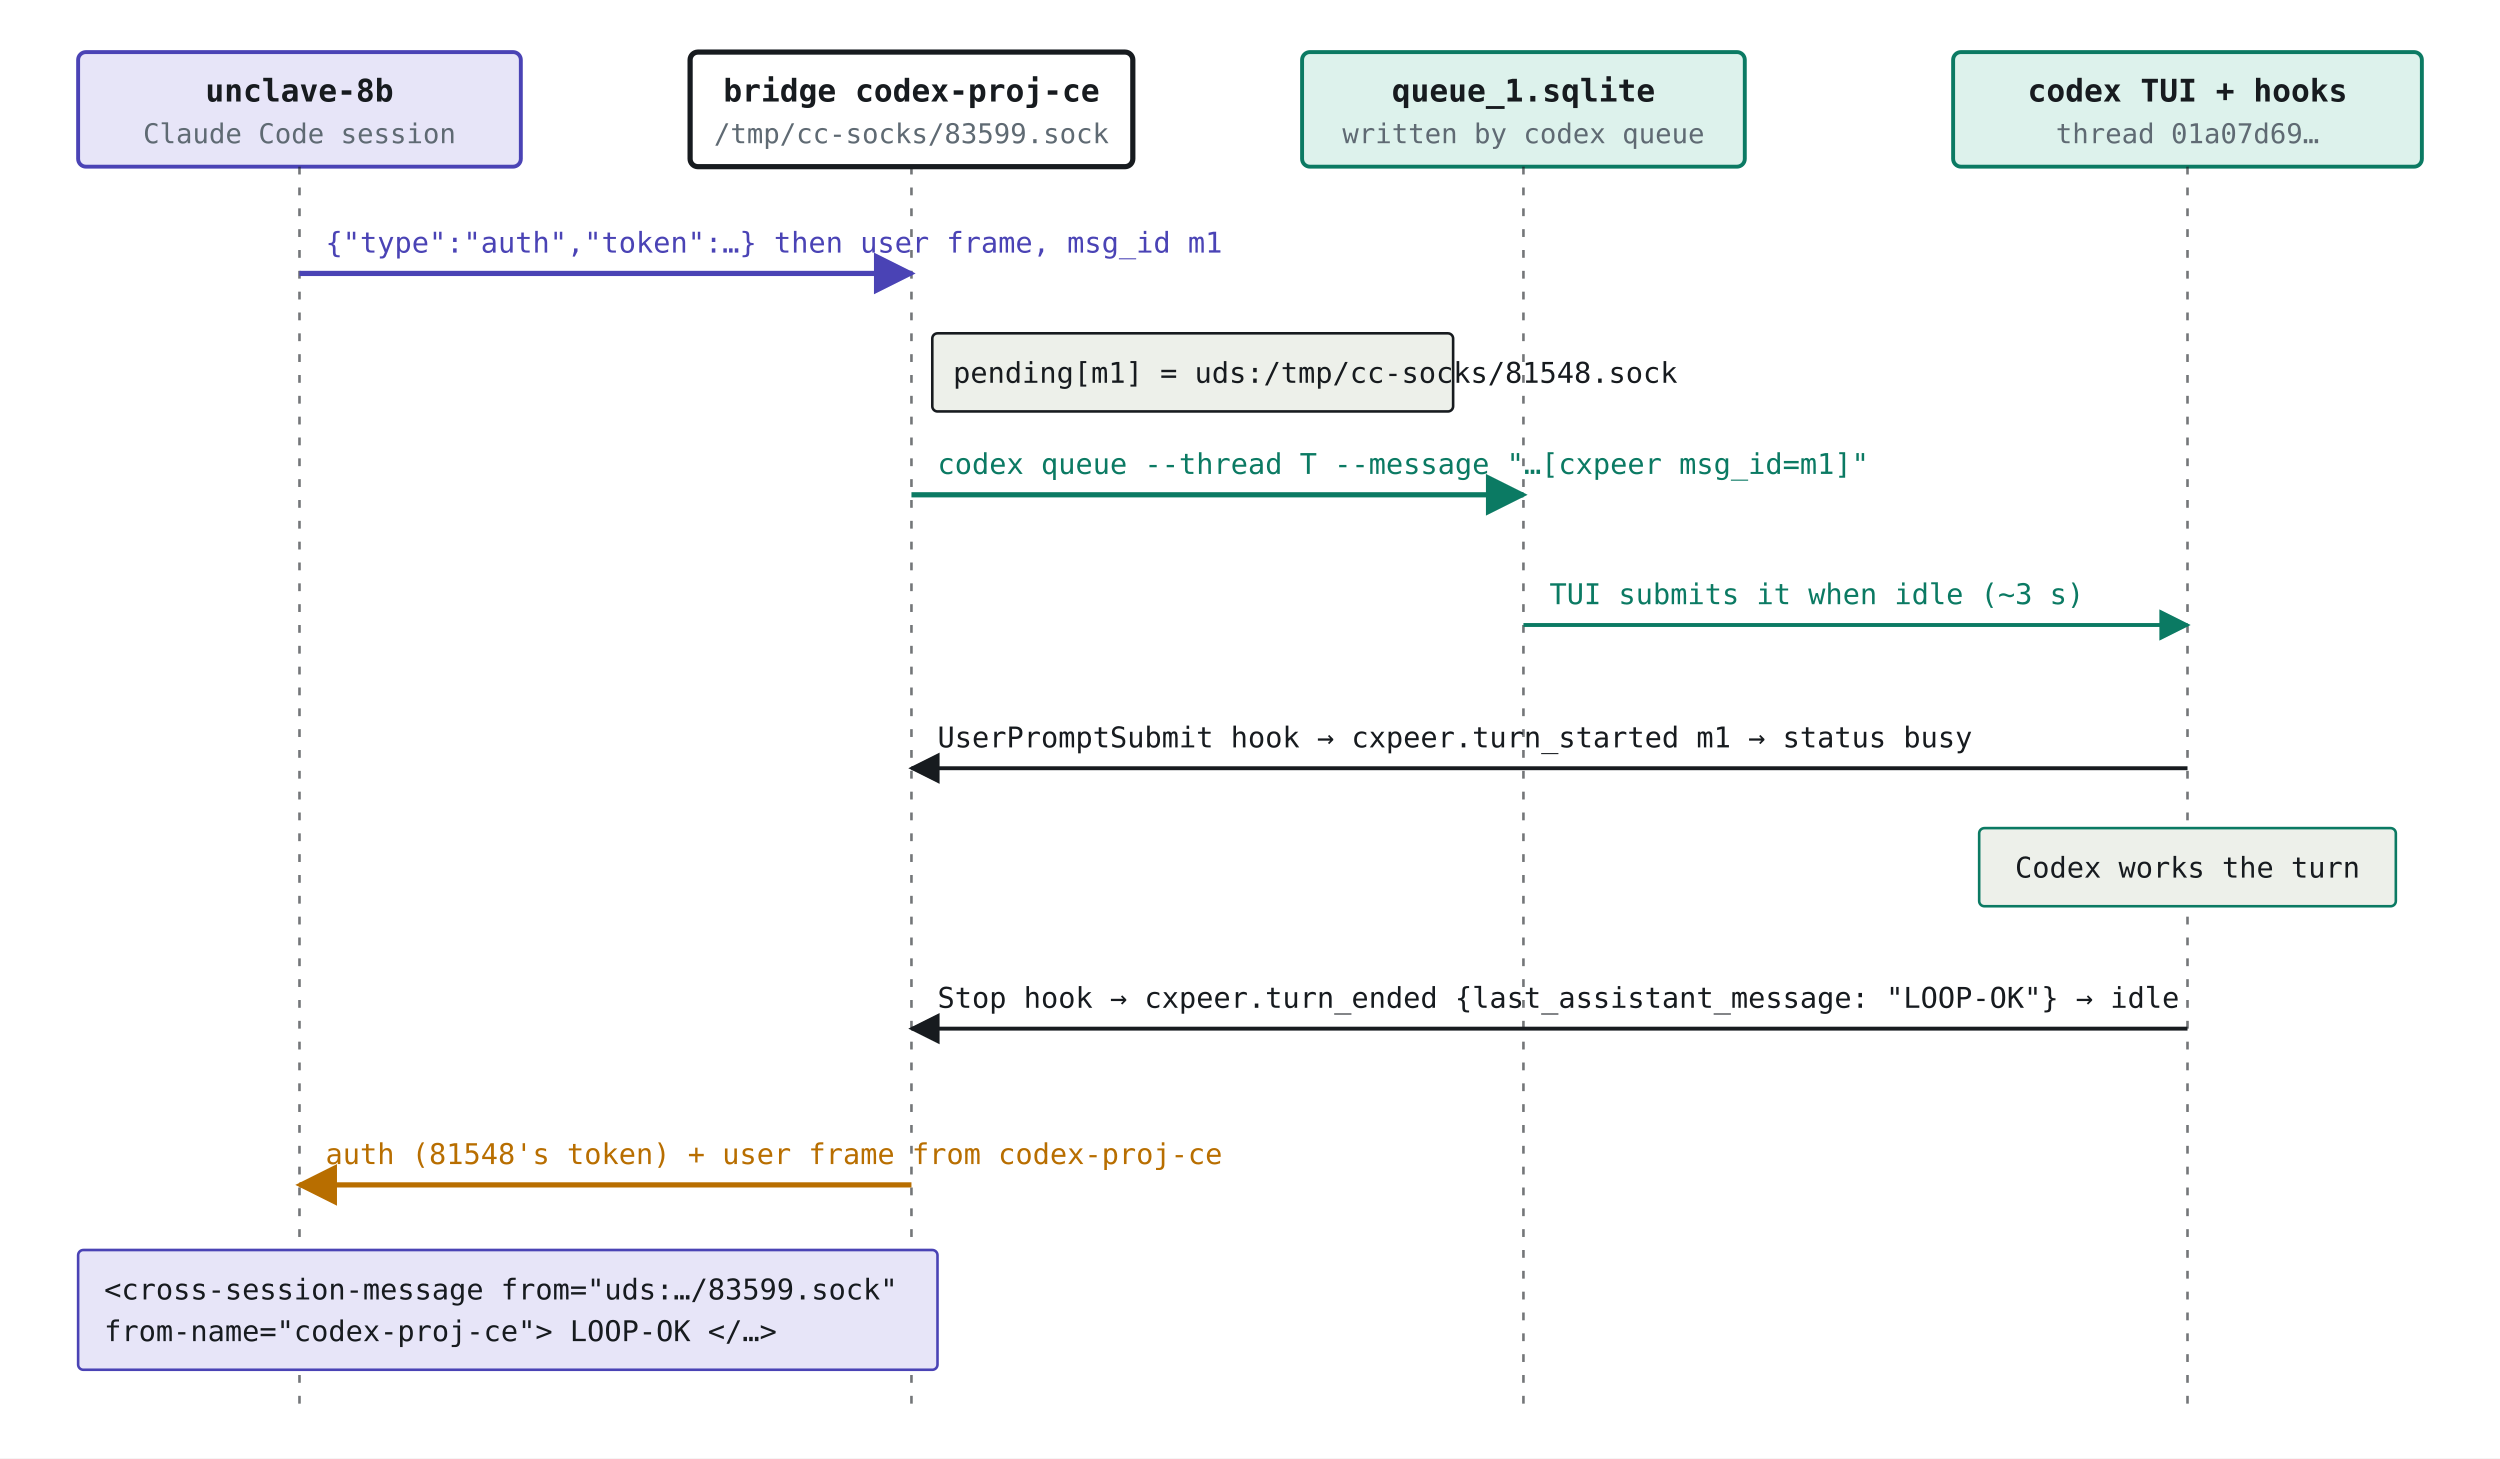
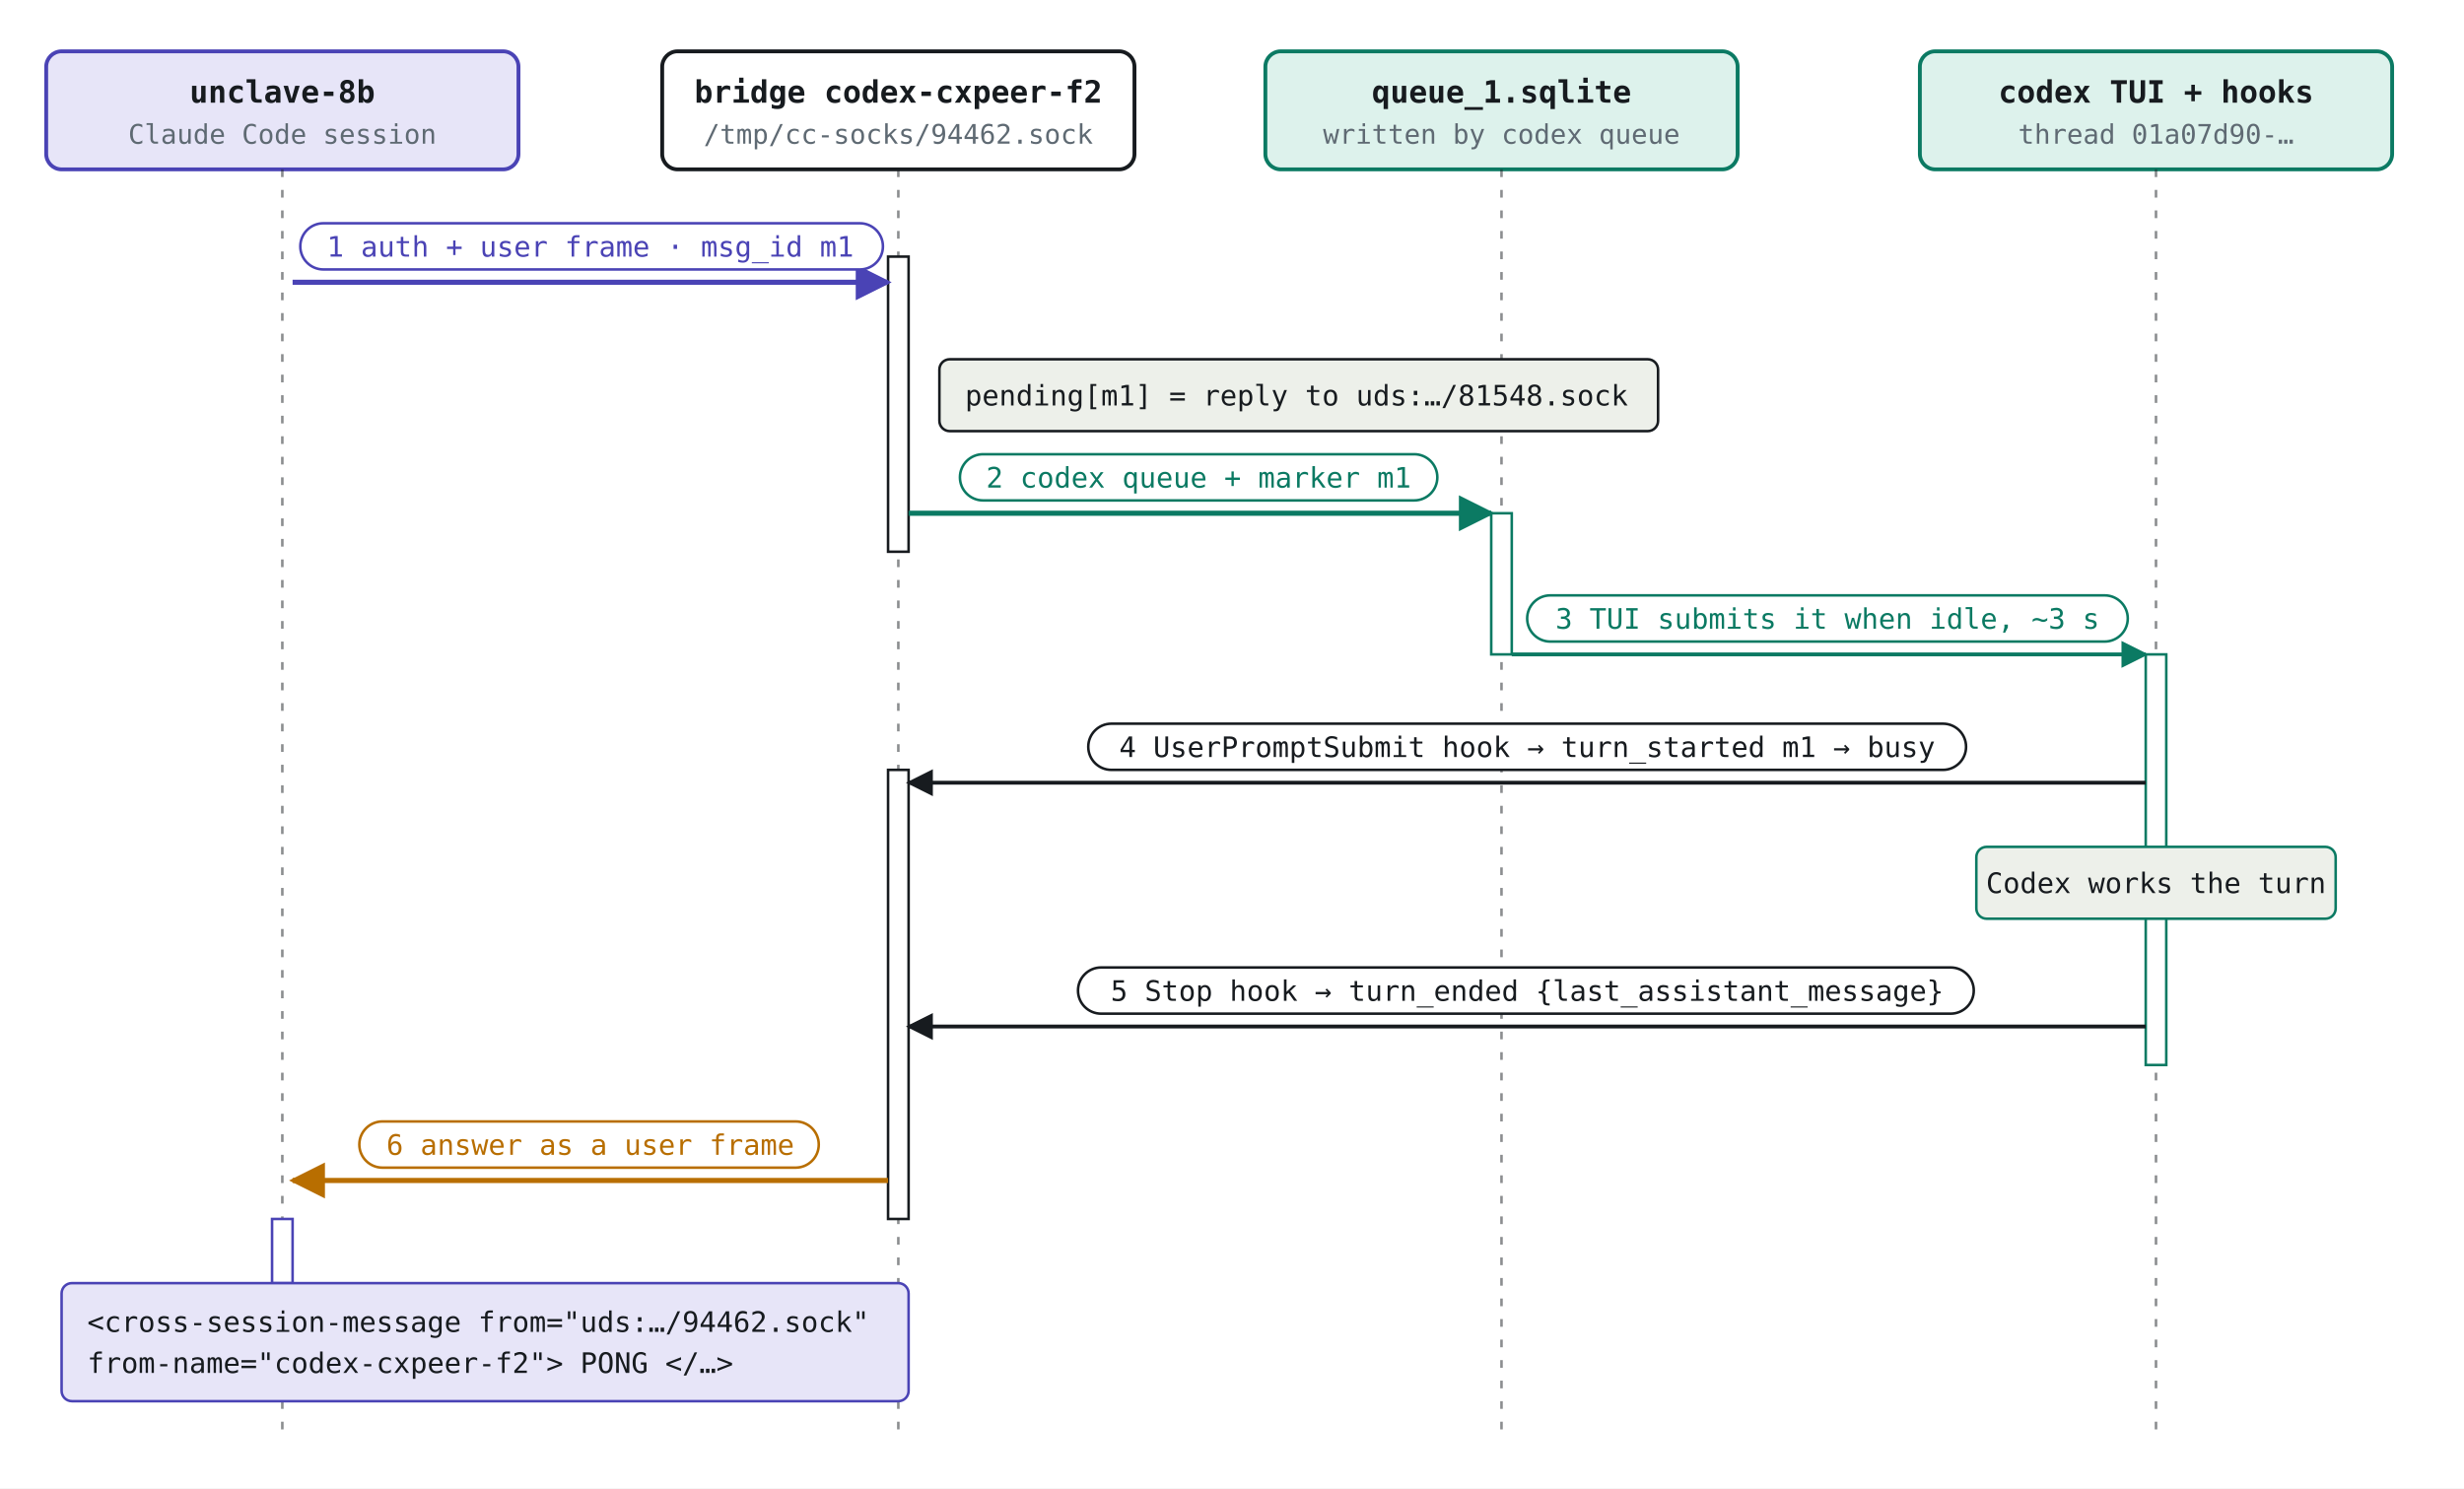
- <svg xmlns="http://www.w3.org/2000/svg" width="960" height="560" color="#171B1F" viewBox="0 0 960 560" role="img" aria-label="Sequence: Claude sends auth and user frame to the bridge; bridge records the pending request and runs codex queue; the TUI picks the message up when idle; the UserPromptSubmit hook marks the turn started; the Stop hook delivers the last assistant message; the bridge forwards it back to the Claude socket.">
+ <svg xmlns="http://www.w3.org/2000/svg" width="960" height="580" color="#171B1F" viewBox="0 0 960 580" role="img" aria-label="Sequence: Claude sends auth and a user frame to the bridge (1); the bridge records the reply address and runs codex queue (2); the TUI submits when idle (3); the UserPromptSubmit hook marks the turn started (4); the Stop hook delivers the last assistant message (5); the bridge forwards it to the Claude socket (6).">
  <defs>
-     <marker id="sa" viewBox="0 0 10 10" refX="9" refY="5" markerWidth="8" markerHeight="8" orient="auto-start-reverse">
+     <marker id="sa" viewBox="0 0 10 10" refX="9" refY="5" markerWidth="7" markerHeight="7" orient="auto-start-reverse">
      <path d="M0 0L10 5L0 10z" fill="currentColor" />
    </marker>
-     <marker id="sc" viewBox="0 0 10 10" refX="9" refY="5" markerWidth="8" markerHeight="8" orient="auto-start-reverse">
+     <marker id="sc" viewBox="0 0 10 10" refX="9" refY="5" markerWidth="7" markerHeight="7" orient="auto-start-reverse">
      <path d="M0 0L10 5L0 10z" fill="#4A43B5" />
    </marker>
-     <marker id="sx" viewBox="0 0 10 10" refX="9" refY="5" markerWidth="8" markerHeight="8" orient="auto-start-reverse">
+     <marker id="sx" viewBox="0 0 10 10" refX="9" refY="5" markerWidth="7" markerHeight="7" orient="auto-start-reverse">
      <path d="M0 0L10 5L0 10z" fill="#0B7A63" />
    </marker>
-     <marker id="sf" viewBox="0 0 10 10" refX="9" refY="5" markerWidth="8" markerHeight="8" orient="auto-start-reverse">
+     <marker id="sf" viewBox="0 0 10 10" refX="9" refY="5" markerWidth="7" markerHeight="7" orient="auto-start-reverse">
      <path d="M0 0L10 5L0 10z" fill="#B86E00" />
    </marker>
  </defs>
-   <rect x="0" y="0" width="960" height="560" fill="#FFFFFF" />
+   <rect x="0" y="0" width="960" height="580" fill="#FFFFFF" />
  <g font-family="JetBrains Mono, SFMono-Regular, Menlo, Consolas, monospace" font-size="12" fill="currentColor">
-     <rect x="30" y="20" width="170" height="44" rx="3" fill="#E7E5F8" stroke="#4A43B5" stroke-width="1.5" />
-     <text x="115" y="39" text-anchor="middle" font-weight="600">unclave-8b</text>
-     <text x="115" y="55" text-anchor="middle" font-size="10.5" fill="#5F6A73">Claude Code session</text>
-     <rect x="265" y="20" width="170" height="44" rx="3" fill="#FFFFFF" stroke="currentColor" stroke-width="2" />
-     <text x="350" y="39" text-anchor="middle" font-weight="600">bridge codex-proj-ce</text>
-     <text x="350" y="55" text-anchor="middle" font-size="10.5" fill="#5F6A73">/tmp/cc-socks/83599.sock</text>
-     <rect x="500" y="20" width="170" height="44" rx="3" fill="#DDF2EC" stroke="#0B7A63" stroke-width="1.5" />
-     <text x="585" y="39" text-anchor="middle" font-weight="600">queue_1.sqlite</text>
-     <text x="585" y="55" text-anchor="middle" font-size="10.5" fill="#5F6A73">written by codex queue</text>
-     <rect x="750" y="20" width="180" height="44" rx="3" fill="#DDF2EC" stroke="#0B7A63" stroke-width="1.5" />
-     <text x="840" y="39" text-anchor="middle" font-weight="600">codex TUI + hooks</text>
-     <text x="840" y="55" text-anchor="middle" font-size="10.5" fill="#5F6A73">thread 01a07d69…</text>
-     <g stroke="currentColor" stroke-width="1" stroke-dasharray="3 5" opacity="0.6">
-       <line x1="115" y1="64" x2="115" y2="540" />
-       <line x1="350" y1="64" x2="350" y2="540" />
-       <line x1="585" y1="64" x2="585" y2="540" />
-       <line x1="840" y1="64" x2="840" y2="540" />
-     </g>
-     <line x1="115" y1="105" x2="350" y2="105" stroke="#4A43B5" stroke-width="2" marker-end="url(#sc)" />
-     <text x="125" y="97" font-size="11" fill="#4A43B5">{"type":"auth","token":…}  then user frame, msg_id m1</text>
-     <rect x="358" y="128" width="200" height="30" rx="2" fill="#EDF0EA" stroke="currentColor" stroke-width="1" />
-     <text x="366" y="147" font-size="11">pending[m1] = uds:/tmp/cc-socks/81548.sock</text>
-     <line x1="350" y1="190" x2="585" y2="190" stroke="#0B7A63" stroke-width="2" marker-end="url(#sx)" />
-     <text x="360" y="182" font-size="11" fill="#0B7A63">codex queue --thread T --message "…[cxpeer msg_id=m1]"</text>
-     <line x1="585" y1="240" x2="840" y2="240" stroke="#0B7A63" stroke-width="1.5" marker-end="url(#sx)" />
-     <text x="595" y="232" font-size="11" fill="#0B7A63">TUI submits it when idle (~3 s)</text>
-     <line x1="840" y1="295" x2="350" y2="295" stroke="currentColor" stroke-width="1.5" marker-end="url(#sa)" />
-     <text x="360" y="287" font-size="11">UserPromptSubmit hook → cxpeer.turn_started m1 → status busy</text>
-     <rect x="760" y="318" width="160" height="30" rx="2" fill="#EDF0EA" stroke="#0B7A63" stroke-width="1" />
-     <text x="840" y="337" text-anchor="middle" font-size="11">Codex works the turn</text>
-     <line x1="840" y1="395" x2="350" y2="395" stroke="currentColor" stroke-width="1.5" marker-end="url(#sa)" />
-     <text x="360" y="387" font-size="11">Stop hook → cxpeer.turn_ended {last_assistant_message: "LOOP-OK"} → idle</text>
-     <line x1="350" y1="455" x2="115" y2="455" stroke="#B86E00" stroke-width="2" marker-end="url(#sf)" />
-     <text x="125" y="447" font-size="11" fill="#B86E00">auth (81548's token) + user frame from codex-proj-ce</text>
-     <rect x="30" y="480" width="330" height="46" rx="2" fill="#E7E5F8" stroke="#4A43B5" stroke-width="1" />
-     <text x="40" y="499" font-size="11">&lt;cross-session-message from="uds:…/83599.sock"</text>
-     <text x="40" y="515" font-size="11">  from-name="codex-proj-ce"&gt; LOOP-OK &lt;/…&gt;</text>
+     <rect x="18" y="20" width="184" height="46" rx="6" fill="#E7E5F8" stroke="#4A43B5" stroke-width="1.5" />
+     <text x="110" y="40" text-anchor="middle" font-size="12" font-weight="700">unclave-8b</text>
+     <text x="110" y="56" text-anchor="middle" font-size="10.5" fill="#5F6A73">Claude Code session</text>
+     <line x1="110" y1="66" x2="110" y2="560" stroke="currentColor" stroke-width="1" stroke-dasharray="3 5" opacity="0.5" />
+     <rect x="258" y="20" width="184" height="46" rx="6" fill="#FFFFFF" stroke="currentColor" stroke-width="1.5" />
+     <text x="350" y="40" text-anchor="middle" font-size="12" font-weight="700">bridge codex-cxpeer-f2</text>
+     <text x="350" y="56" text-anchor="middle" font-size="10.5" fill="#5F6A73">/tmp/cc-socks/94462.sock</text>
+     <line x1="350" y1="66" x2="350" y2="560" stroke="currentColor" stroke-width="1" stroke-dasharray="3 5" opacity="0.5" />
+     <rect x="493" y="20" width="184" height="46" rx="6" fill="#DDF2EC" stroke="#0B7A63" stroke-width="1.5" />
+     <text x="585" y="40" text-anchor="middle" font-size="12" font-weight="700">queue_1.sqlite</text>
+     <text x="585" y="56" text-anchor="middle" font-size="10.5" fill="#5F6A73">written by codex queue</text>
+     <line x1="585" y1="66" x2="585" y2="560" stroke="currentColor" stroke-width="1" stroke-dasharray="3 5" opacity="0.5" />
+     <rect x="748" y="20" width="184" height="46" rx="6" fill="#DDF2EC" stroke="#0B7A63" stroke-width="1.5" />
+     <text x="840" y="40" text-anchor="middle" font-size="12" font-weight="700">codex TUI + hooks</text>
+     <text x="840" y="56" text-anchor="middle" font-size="10.5" fill="#5F6A73">thread 01a07d90-…</text>
+     <line x1="840" y1="66" x2="840" y2="560" stroke="currentColor" stroke-width="1" stroke-dasharray="3 5" opacity="0.5" />
+     <rect x="346" y="100" width="8" height="115" fill="#FFFFFF" stroke="currentColor" stroke-width="1" />
+     <rect x="581" y="200" width="8" height="55" fill="#FFFFFF" stroke="#0B7A63" stroke-width="1" />
+     <rect x="836" y="255" width="8" height="160" fill="#FFFFFF" stroke="#0B7A63" stroke-width="1" />
+     <rect x="346" y="300" width="8" height="175" fill="#FFFFFF" stroke="currentColor" stroke-width="1" />
+     <rect x="106" y="475" width="8" height="25" fill="#FFFFFF" stroke="#4A43B5" stroke-width="1" />
+     <line x1="114" y1="110" x2="346" y2="110" stroke="#4A43B5" stroke-width="2" marker-end="url(#sc)" />
+     <rect x="117" y="87" width="227" height="18" rx="9" fill="#FFFFFF" stroke="#4A43B5" stroke-width="1" />
+     <text x="230" y="100" text-anchor="middle" font-size="11" fill="#4A43B5">1 auth + user frame · msg_id m1</text>
+     <rect x="366" y="140" width="280" height="28" rx="4" fill="#EDF0EA" stroke="currentColor" stroke-width="1" />
+     <text x="376" y="158" font-size="11">pending[m1] = reply to uds:…/81548.sock</text>
+     <line x1="354" y1="200" x2="581" y2="200" stroke="#0B7A63" stroke-width="2" marker-end="url(#sx)" />
+     <rect x="374" y="177" width="186" height="18" rx="9" fill="#FFFFFF" stroke="#0B7A63" stroke-width="1" />
+     <text x="467" y="190" text-anchor="middle" font-size="11" fill="#0B7A63">2 codex queue + marker m1</text>
+     <line x1="589" y1="255" x2="836" y2="255" stroke="#0B7A63" stroke-width="1.5" marker-end="url(#sx)" />
+     <rect x="595" y="232" width="234" height="18" rx="9" fill="#FFFFFF" stroke="#0B7A63" stroke-width="1" />
+     <text x="712" y="245" text-anchor="middle" font-size="11" fill="#0B7A63">3 TUI submits it when idle, ~3 s</text>
+     <line x1="836" y1="305" x2="354" y2="305" stroke="currentColor" stroke-width="1.5" marker-end="url(#sa)" />
+     <rect x="424" y="282" width="342" height="18" rx="9" fill="#FFFFFF" stroke="currentColor" stroke-width="1" />
+     <text x="595" y="295" text-anchor="middle" font-size="11" fill="currentColor">4 UserPromptSubmit hook → turn_started m1 → busy</text>
+     <rect x="770" y="330" width="140" height="28" rx="4" fill="#EDF0EA" stroke="#0B7A63" stroke-width="1" />
+     <text x="840" y="348" text-anchor="middle" font-size="11">Codex works the turn</text>
+     <line x1="836" y1="400" x2="354" y2="400" stroke="currentColor" stroke-width="1.5" marker-end="url(#sa)" />
+     <rect x="420" y="377" width="349" height="18" rx="9" fill="#FFFFFF" stroke="currentColor" stroke-width="1" />
+     <text x="595" y="390" text-anchor="middle" font-size="11" fill="currentColor">5 Stop hook → turn_ended {last_assistant_message}</text>
+     <line x1="346" y1="460" x2="114" y2="460" stroke="#B86E00" stroke-width="2" marker-end="url(#sf)" />
+     <rect x="140" y="437" width="179" height="18" rx="9" fill="#FFFFFF" stroke="#B86E00" stroke-width="1" />
+     <text x="230" y="450" text-anchor="middle" font-size="11" fill="#B86E00">6 answer as a user frame</text>
+     <rect x="24" y="500" width="330" height="46" rx="4" fill="#E7E5F8" stroke="#4A43B5" stroke-width="1" />
+     <text x="34" y="519" font-size="11">&lt;cross-session-message from="uds:…/94462.sock"</text>
+     <text x="34" y="535" font-size="11">  from-name="codex-cxpeer-f2"&gt; PONG &lt;/…&gt;</text>
  </g>
</svg>
